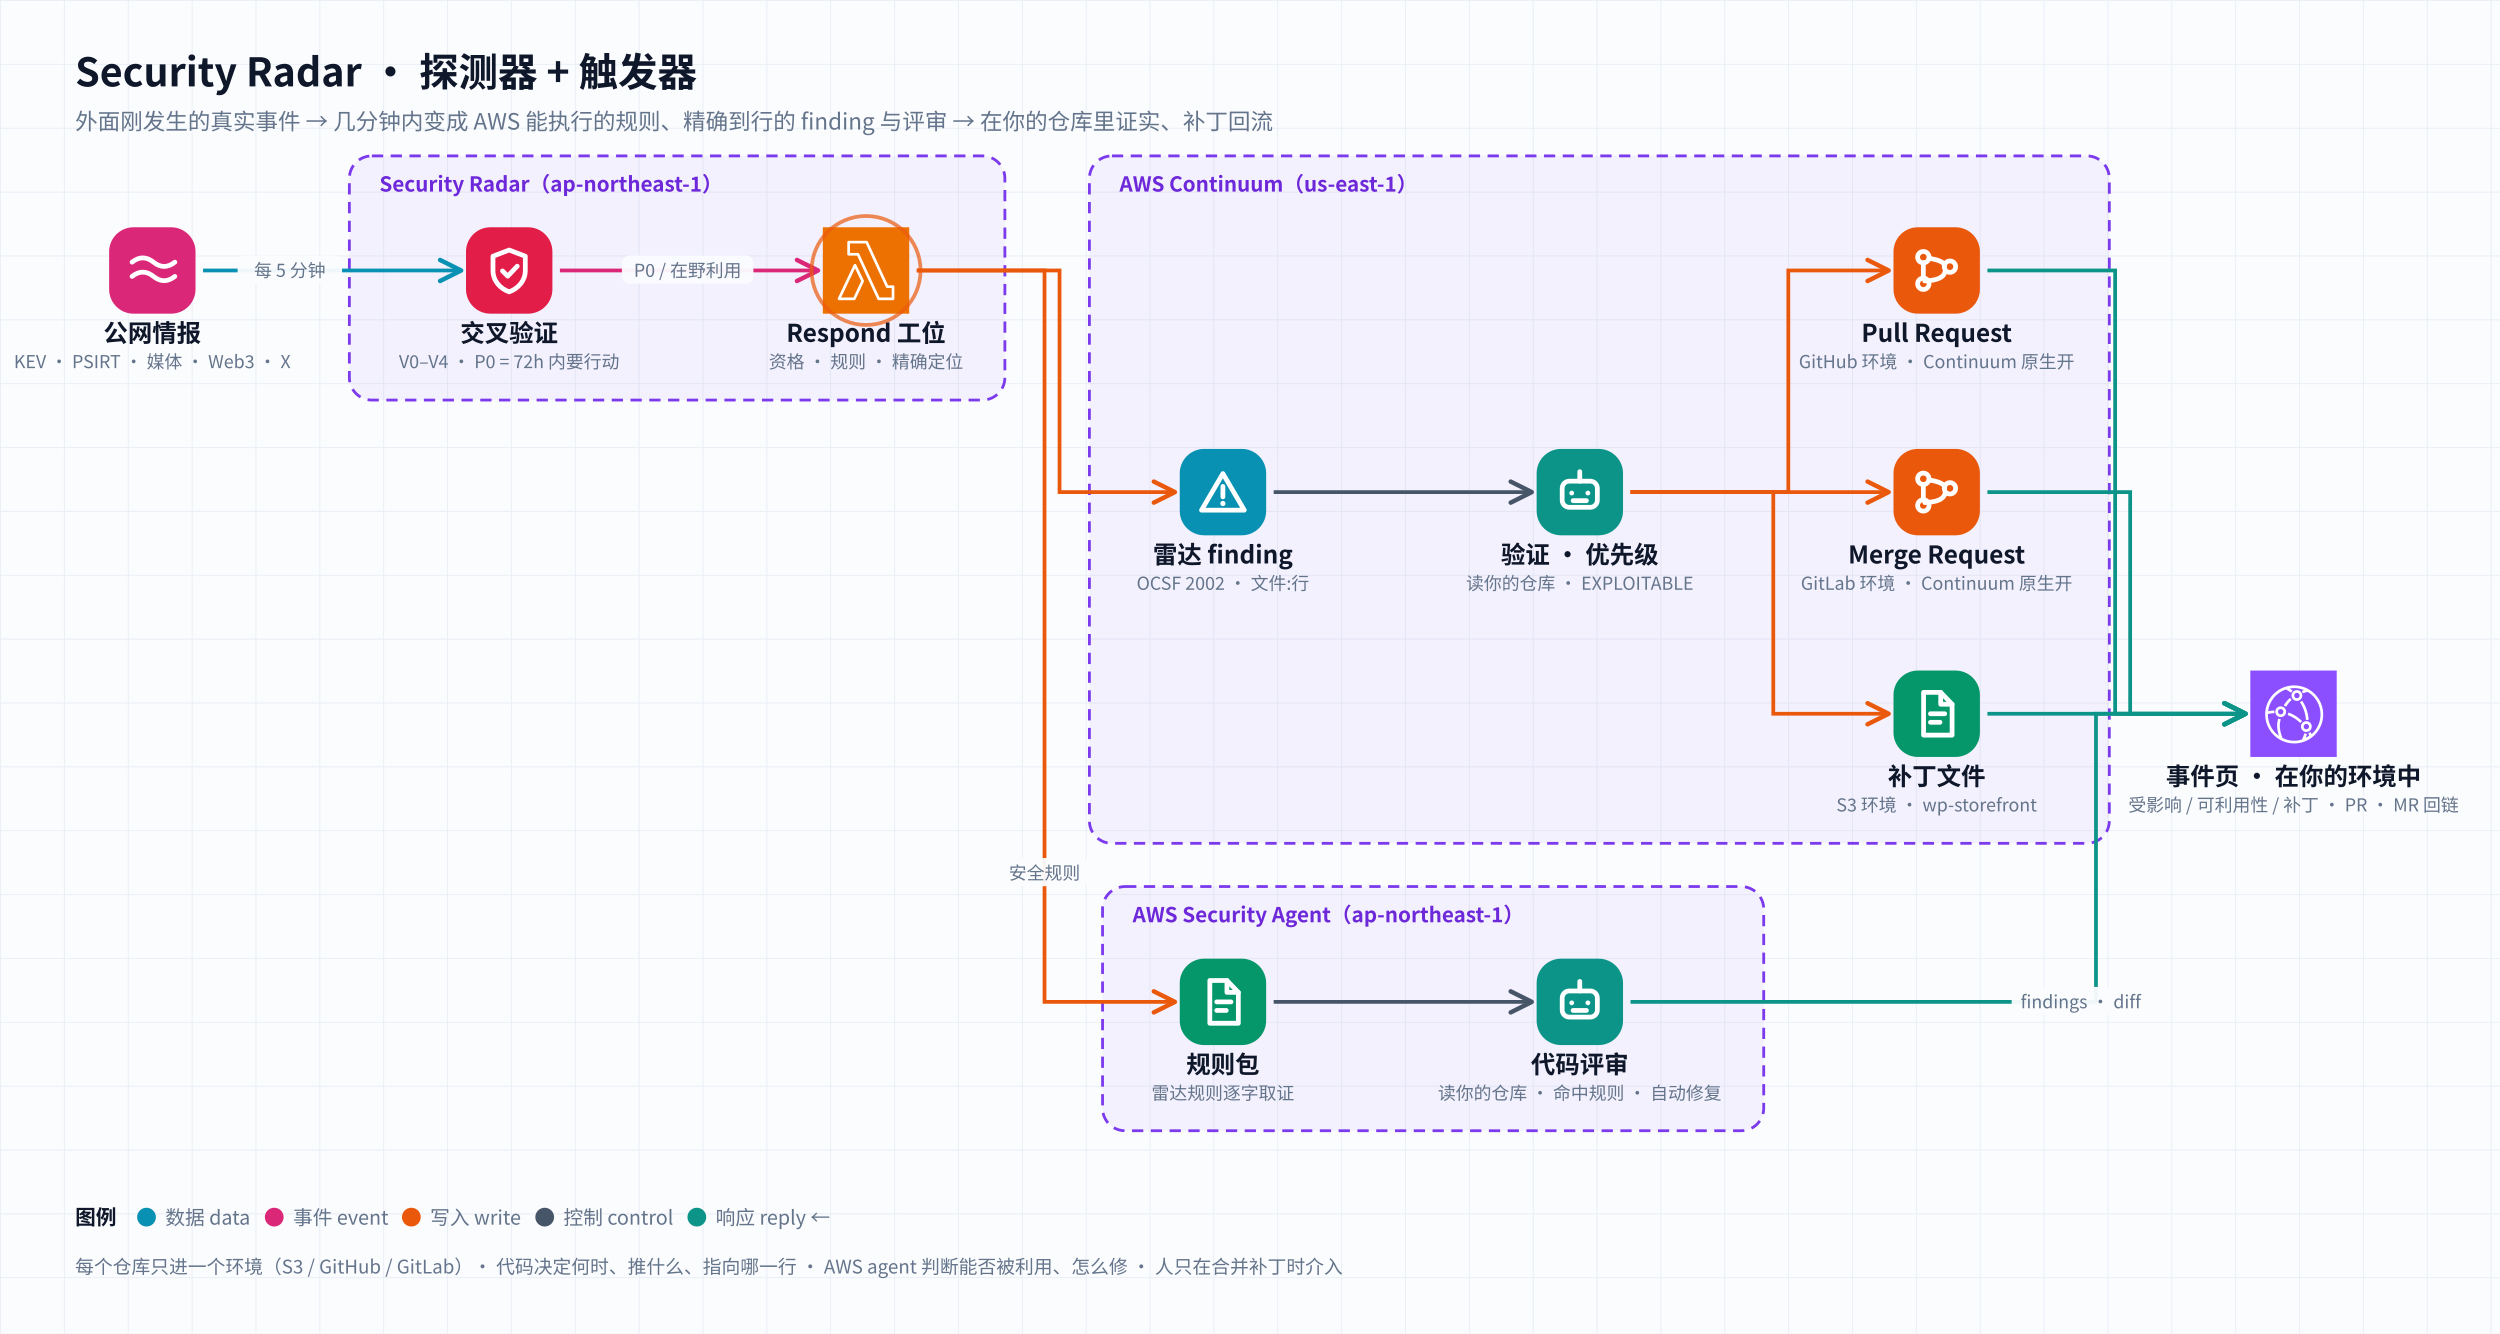
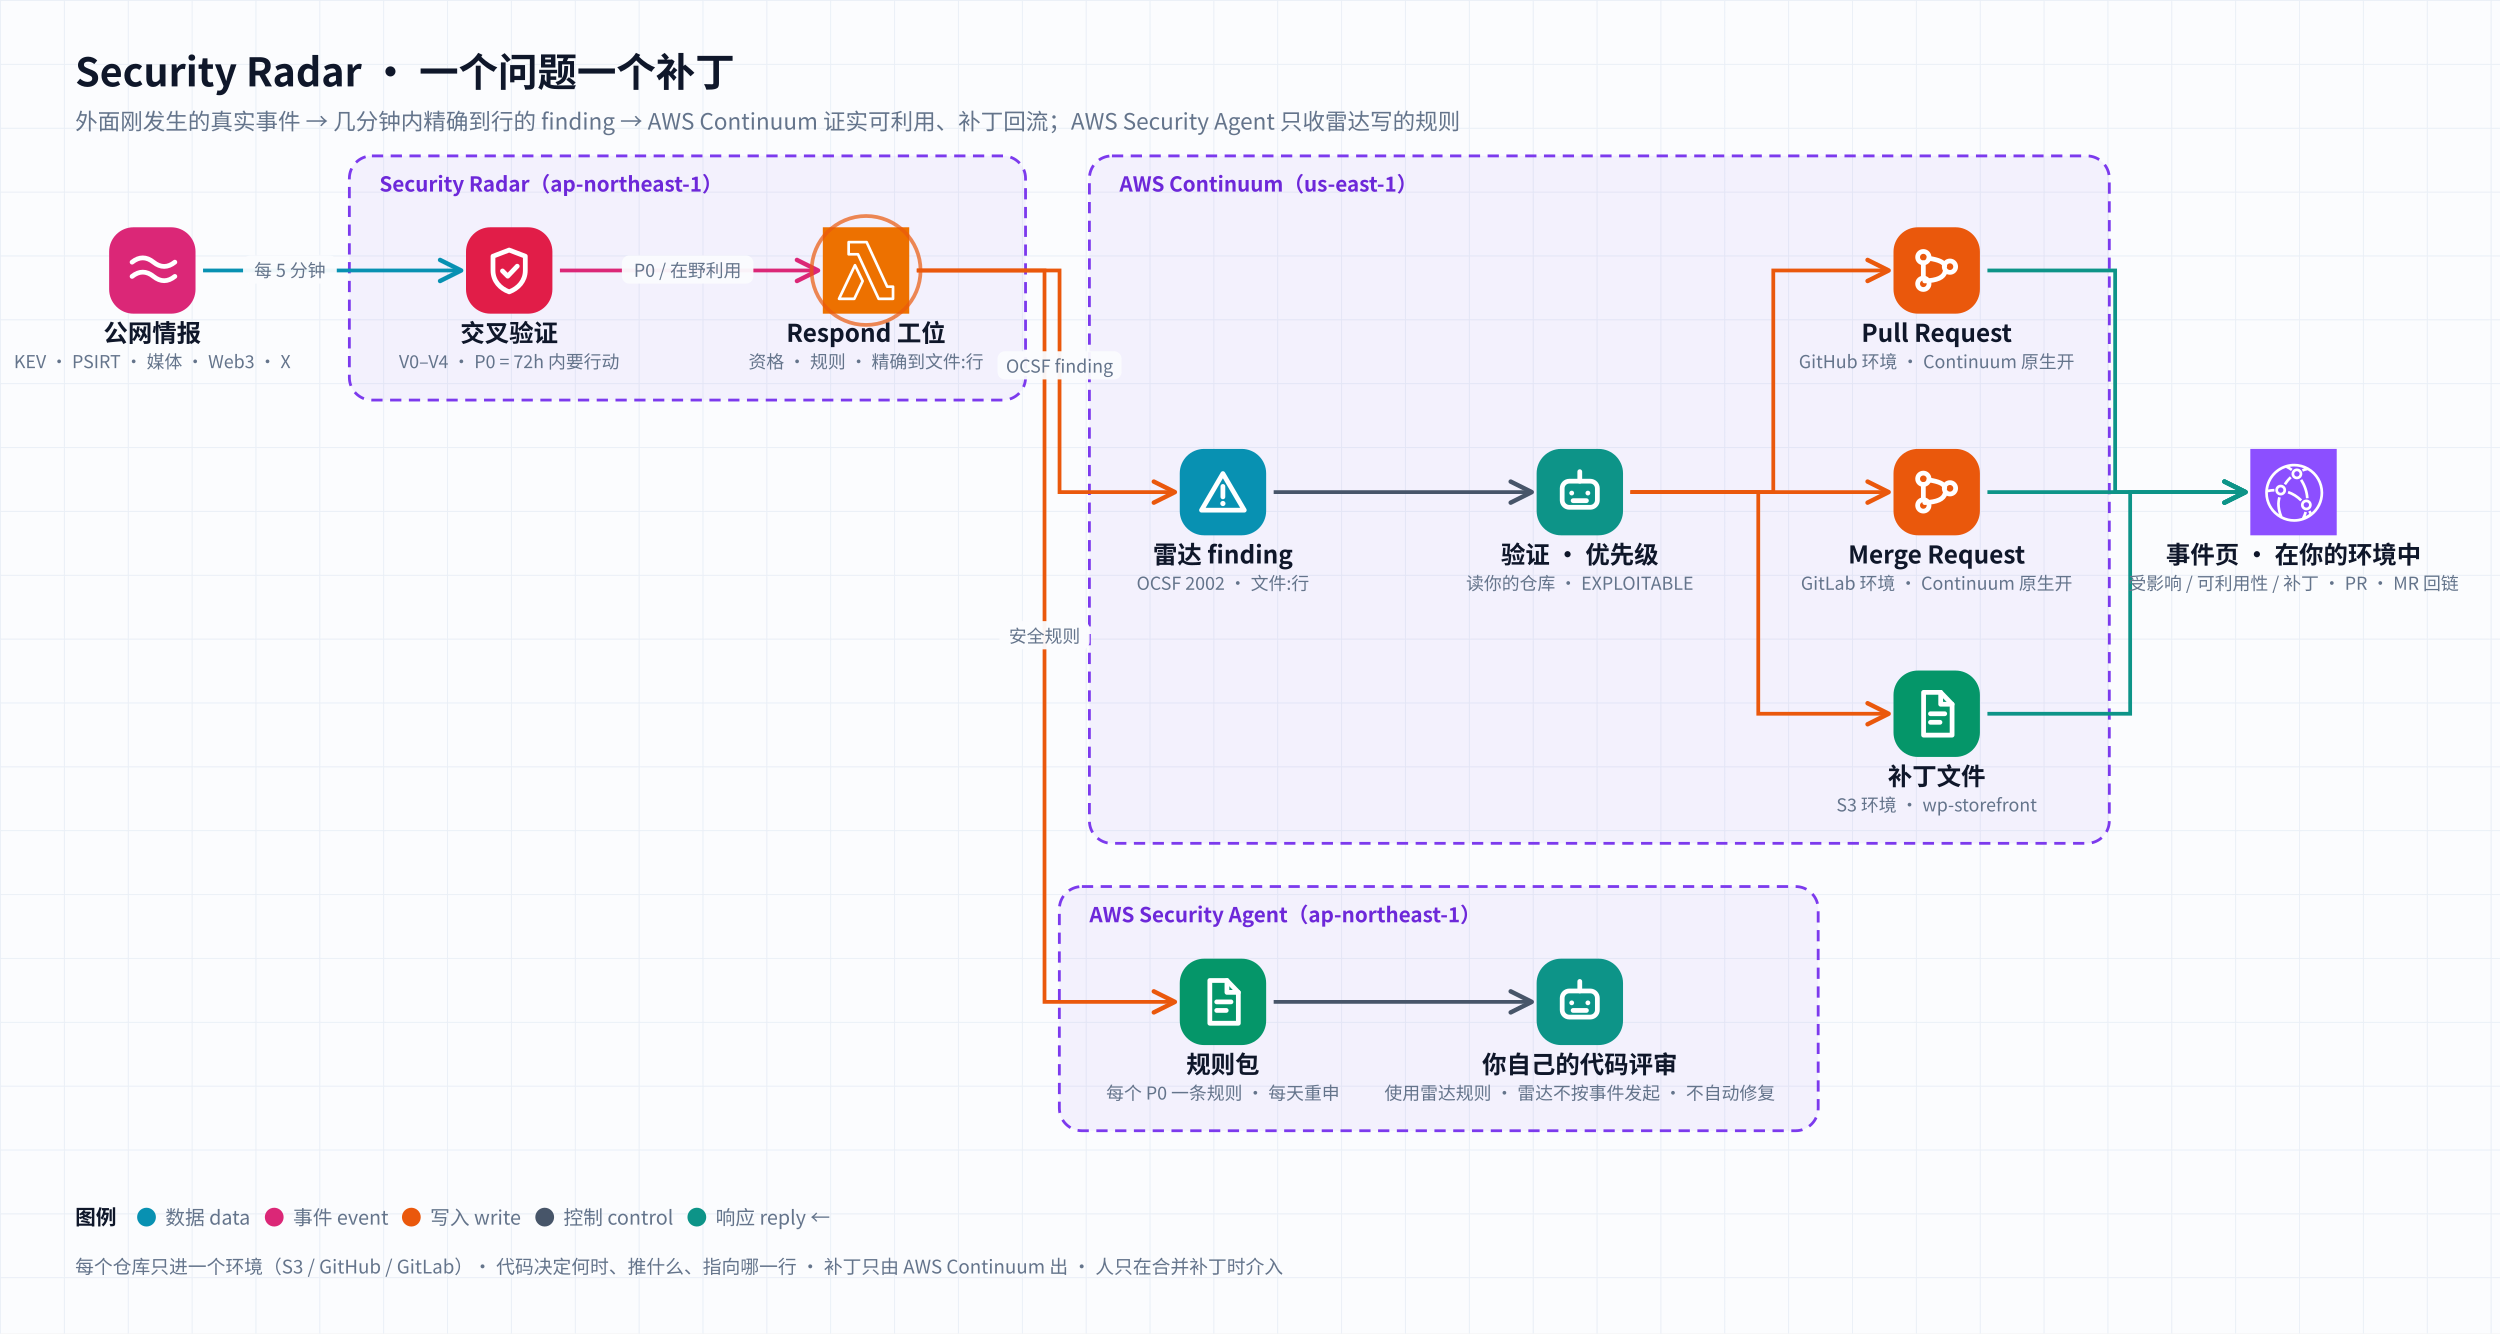
- <svg xmlns="http://www.w3.org/2000/svg" viewBox="0 0 1331 710" width="1331" height="710" font-family="-apple-system,BlinkMacSystemFont,'Segoe UI','PingFang SC','Hiragino Sans GB','Microsoft YaHei','Noto Sans CJK SC','Source Han Sans SC',Helvetica,Arial,sans-serif" role="img" aria-label="Security Radar · 探测器 + 触发器">
+ <svg xmlns="http://www.w3.org/2000/svg" viewBox="0 0 1331 710" width="1331" height="710" font-family="-apple-system,BlinkMacSystemFont,'Segoe UI','PingFang SC','Hiragino Sans GB','Microsoft YaHei','Noto Sans CJK SC','Source Han Sans SC',Helvetica,Arial,sans-serif" role="img" aria-label="Security Radar · 一个问题一个补丁">
  <defs>
    <pattern id="af-grid" width="34" height="34" patternUnits="userSpaceOnUse">
      <path d="M34 0 H0 V34" fill="none" stroke="#EAEFF6" stroke-width="1" />
    </pattern>
    <marker id="af-ah" viewBox="0 0 10 10" refX="8" refY="5" markerWidth="7" markerHeight="7" orient="auto-start-reverse">
      <path d="M1 1 L9 5 L1 9" fill="none" stroke="context-stroke" stroke-width="1.7" stroke-linecap="round" stroke-linejoin="round" />
    </marker>
    <filter id="af-sh" x="-20%" y="-20%" width="140%" height="140%">
      <feDropShadow dx="0" dy="2" stdDeviation="3.2" flood-color="#0B1B33" flood-opacity="0.10" />
    </filter>
    <style>@media (prefers-reduced-motion: no-preference){.flow{stroke-dasharray:6 6;animation:af-dash 0.8s linear infinite}.flow-slow{stroke-dasharray:4 8;animation:af-dash 1.6s linear infinite}.rv0{opacity:0;animation:af-in .5s ease-out 0.00s forwards}.rv1{opacity:0;animation:af-in .5s ease-out 0.10s forwards}.rv2{opacity:0;animation:af-in .5s ease-out 0.20s forwards}.rv3{opacity:0;animation:af-in .5s ease-out 0.30s forwards}.rv4{opacity:0;animation:af-in .5s ease-out 0.40s forwards}.rv5{opacity:0;animation:af-in .5s ease-out 0.50s forwards}.rv6{opacity:0;animation:af-in .5s ease-out 0.60s forwards}}@media (prefers-reduced-motion: reduce){  .rv0,.rv1,.rv2,.rv3,.rv4,.rv5,.rv6{opacity:1}}@keyframes af-dash{to{stroke-dashoffset:-12}}@keyframes af-in{to{opacity:1}}</style>
  </defs>
  <rect width="1331" height="710" fill="#FBFCFE" />
  <rect width="1331" height="710" fill="url(#af-grid)" />
-   <text x="40" y="46" font-size="21" font-weight="800" fill="#0F172A">Security Radar · 探测器 + 触发器</text>
-   <text x="40" y="69" font-size="12" fill="#64748B">外面刚发生的真实事件 → 几分钟内变成 AWS 能执行的规则、精确到行的 finding 与评审 → 在你的仓库里证实、补丁回流</text>
-   <rect x="186" y="83" width="349" height="130" rx="12" fill="rgba(124,58,237,0.055)" stroke="#7C3AED" stroke-width="1.5" stroke-dasharray="6 4" />
+   <text x="40" y="46" font-size="21" font-weight="800" fill="#0F172A">Security Radar · 一个问题一个补丁</text>
+   <text x="40" y="69" font-size="12" fill="#64748B">外面刚发生的真实事件 → 几分钟内精确到行的 finding → AWS Continuum 证实可利用、补丁回流；AWS Security Agent 只收雷达写的规则</text>
+   <rect x="186" y="83" width="360" height="130" rx="12" fill="rgba(124,58,237,0.055)" stroke="#7C3AED" stroke-width="1.5" stroke-dasharray="6 4" />
  <text x="202" y="102" font-size="11" font-weight="700" fill="#6D28D9">Security Radar（ap-northeast-1）</text>
-   <rect x="587" y="472" width="352" height="130" rx="12" fill="rgba(124,58,237,0.055)" stroke="#7C3AED" stroke-width="1.5" stroke-dasharray="6 4" />
-   <text x="603" y="491" font-size="11" font-weight="700" fill="#6D28D9">AWS Security Agent（ap-northeast-1）</text>
+   <rect x="564" y="472" width="404" height="130" rx="12" fill="rgba(124,58,237,0.055)" stroke="#7C3AED" stroke-width="1.5" stroke-dasharray="6 4" />
+   <text x="580" y="491" font-size="11" font-weight="700" fill="#6D28D9">AWS Security Agent（ap-northeast-1）</text>
  <rect x="580" y="83" width="543" height="366" rx="12" fill="rgba(124,58,237,0.055)" stroke="#7C3AED" stroke-width="1.5" stroke-dasharray="6 4" />
  <text x="596" y="102" font-size="11" font-weight="700" fill="#6D28D9">AWS Continuum（us-east-1）</text>
  <path class="flow" d="M 108.1 144.0 L 244.1 144.0" fill="none" stroke="#0891B2" stroke-width="2" marker-end="url(#af-ah)" />
  <path class="flow" d="M 298.1 144.0 L 434.1 144.0" fill="none" stroke="#DB2777" stroke-width="2" marker-end="url(#af-ah)" />
  <path class="flow" d="M 488.1 144.0 L 556.1 144.0 L 556.1 533.4 L 624.1 533.4" fill="none" stroke="#EA580C" stroke-width="2" marker-end="url(#af-ah)" />
  <path class="flow" d="M 488.1 144.0 L 564.1 144.0 L 564.1 262.0 L 624.1 262.0" fill="none" stroke="#EA580C" stroke-width="2" marker-end="url(#af-ah)" />
  <path class="flow" d="M 678.1 533.4 L 814.1 533.4" fill="none" stroke="#475569" stroke-width="2" marker-end="url(#af-ah)" />
  <path class="flow" d="M 678.1 262.0 L 814.1 262.0" fill="none" stroke="#475569" stroke-width="2" marker-end="url(#af-ah)" />
-   <path class="flow" d="M 868.1 533.4 L 1115.9 533.4 L 1115.9 380.0 L 1194.1 380.0" fill="none" stroke="#0D9488" stroke-width="2" marker-end="url(#af-ah)" />
-   <path class="flow" d="M 868.1 262.0 L 944.1 262.0 L 944.1 380.0 L 1004.1 380.0" fill="none" stroke="#EA580C" stroke-width="2" marker-end="url(#af-ah)" />
-   <path class="flow" d="M 868.1 262.0 L 952.1 262.0 L 952.1 144.0 L 1004.1 144.0" fill="none" stroke="#EA580C" stroke-width="2" marker-end="url(#af-ah)" />
+   <path class="flow" d="M 868.1 262.0 L 936.1 262.0 L 936.1 380.0 L 1004.1 380.0" fill="none" stroke="#EA580C" stroke-width="2" marker-end="url(#af-ah)" />
+   <path class="flow" d="M 868.1 262.0 L 944.1 262.0 L 944.1 144.0 L 1004.1 144.0" fill="none" stroke="#EA580C" stroke-width="2" marker-end="url(#af-ah)" />
  <path class="flow" d="M 868.1 262.0 L 1004.1 262.0" fill="none" stroke="#EA580C" stroke-width="2" marker-end="url(#af-ah)" />
-   <path class="flow" d="M 1058.1 144.0 L 1126.1 144.0 L 1126.1 380.0 L 1194.1 380.0" fill="none" stroke="#0D9488" stroke-width="2" marker-end="url(#af-ah)" />
-   <path class="flow" d="M 1058.1 380.0 L 1194.1 380.0" fill="none" stroke="#0D9488" stroke-width="2" marker-end="url(#af-ah)" />
-   <path class="flow" d="M 1058.1 262.0 L 1134.1 262.0 L 1134.1 380.0 L 1194.1 380.0" fill="none" stroke="#0D9488" stroke-width="2" marker-end="url(#af-ah)" />
-   <rect x="126.5" y="136.0" width="55.6" height="15" rx="4" fill="#FBFCFE" opacity="0.95" />
+   <path class="flow" d="M 1058.1 144.0 L 1126.1 144.0 L 1126.1 262.0 L 1194.1 262.0" fill="none" stroke="#0D9488" stroke-width="2" marker-end="url(#af-ah)" />
+   <path class="flow" d="M 1058.1 380.0 L 1134.1 380.0 L 1134.1 262.0 L 1194.1 262.0" fill="none" stroke="#0D9488" stroke-width="2" marker-end="url(#af-ah)" />
+   <path class="flow" d="M 1058.1 262.0 L 1194.1 262.0" fill="none" stroke="#0D9488" stroke-width="2" marker-end="url(#af-ah)" />
+   <rect x="129.4" y="136.0" width="49.9" height="15" rx="4" fill="#FBFCFE" opacity="0.95" />
  <text x="154.3" y="147.4" text-anchor="middle" font-size="9.5" fill="#64748B">每 5 分钟</text>
  <rect x="331.1" y="136.0" width="70.0" height="15" rx="4" fill="#FBFCFE" opacity="0.95" />
  <text x="366.1" y="147.4" text-anchor="middle" font-size="9.5" fill="#64748B">P0 / 在野利用</text>
-   <rect x="532.1" y="456.8" width="48.0" height="15" rx="4" fill="#FBFCFE" opacity="0.95" />
-   <text x="556.1" y="468.2" text-anchor="middle" font-size="9.5" fill="#64748B">安全规则</text>
-   <rect x="1071.0" y="525.4" width="73.7" height="15" rx="4" fill="#FBFCFE" opacity="0.95" />
-   <text x="1107.8" y="536.8" text-anchor="middle" font-size="9.5" fill="#64748B">findings · diff</text>
+   <rect x="532.1" y="330.7" width="48.0" height="15" rx="4" fill="#FBFCFE" opacity="0.95" />
+   <text x="556.1" y="342.1" text-anchor="middle" font-size="9.5" fill="#64748B">安全规则</text>
+   <rect x="531.1" y="187.0" width="66.0" height="15" rx="4" fill="#FBFCFE" opacity="0.95" />
+   <text x="564.1" y="198.4" text-anchor="middle" font-size="9.5" fill="#64748B">OCSF finding</text>
  <circle r="4.0" fill="#0891B2" opacity="0.95" visibility="hidden">
    <set attributeName="visibility" to="visible" begin="0.00s" />
    <animateMotion dur="1.8s" begin="0.00s" repeatCount="indefinite" path="M 108.1 144.0 L 244.1 144.0" />
  </circle>
  <circle r="4.0" fill="#DB2777" opacity="0.95" visibility="hidden">
    <set attributeName="visibility" to="visible" begin="0.00s" />
    <animateMotion dur="1.8s" begin="0.00s" repeatCount="indefinite" path="M 298.1 144.0 L 434.1 144.0" />
  </circle>
  <circle r="4.0" fill="#EA580C" opacity="0.95" visibility="hidden">
    <set attributeName="visibility" to="visible" begin="0.00s" />
    <animateMotion dur="1.8s" begin="0.00s" repeatCount="indefinite" path="M 488.1 144.0 L 556.1 144.0 L 556.1 533.4 L 624.1 533.4" />
  </circle>
  <circle r="4.0" fill="#475569" opacity="0.95" visibility="hidden">
    <set attributeName="visibility" to="visible" begin="0.00s" />
    <animateMotion dur="1.8s" begin="0.00s" repeatCount="indefinite" path="M 678.1 533.4 L 814.1 533.4" />
  </circle>
  <g class="rv0">
    <rect x="58.1" y="121.0" width="46.0" height="46.0" rx="13" fill="#DB2777" />
    <g transform="translate(65.89,128.82) scale(1.265)" color="#FFFFFF">
      <path d="M3.5 8.5c3-2.4 6-2.4 9 0s6 2.4 9 0M3.5 14.5c3-2.4 6-2.4 9 0s6 2.4 9 0" fill="none" stroke="currentColor" stroke-width="2" stroke-linecap="round" stroke-linejoin="round" />
    </g>
    <text x="81.07" y="182.0" text-anchor="middle" font-size="13" font-weight="700" fill="#0F172A">公网情报</text>
    <text x="81.07" y="196.0" text-anchor="middle" font-size="9.5" fill="#64748B">KEV · PSIRT · 媒体 · Web3 · X</text>
  </g>
  <g class="rv1">
    <rect x="248.1" y="121.0" width="46.0" height="46.0" rx="13" fill="#E11D48" />
    <g transform="translate(255.89,128.82) scale(1.265)" color="#FFFFFF">
      <path d="M12 3.4 5.2 6v6c0 4.4 3 7.6 6.8 9 3.8-1.4 6.8-4.6 6.8-9V6Z" fill="none" stroke="currentColor" stroke-width="2" stroke-linecap="round" stroke-linejoin="round" />
      <path d="M9.2 12.2l2.2 2.2 4-4.2" fill="none" stroke="currentColor" stroke-width="2" stroke-linecap="round" stroke-linejoin="round" />
    </g>
    <text x="271.07" y="182.0" text-anchor="middle" font-size="13" font-weight="700" fill="#0F172A">交叉验证</text>
    <text x="271.07" y="196.0" text-anchor="middle" font-size="9.5" fill="#64748B">V0–V4 · P0 = 72h 内要行动</text>
  </g>
  <g class="rv2">
    <g transform="translate(438.07,121.00) scale(0.7188)">
      <g id="lambda__Icon-Architecture/48/Arch_AWS-Lambda_48" stroke="none" stroke-width="1" fill="none" fill-rule="evenodd">
        <g id="lambda__Icon-Architecture-BG/48/Compute" fill="#ED7100">
          <rect id="lambda__Rectangle" x="0" y="0" width="64" height="64" />
        </g>
        <path d="M22.679,52 L13.574,52 L23.838,30.41 L28.4,39.861 L22.679,52 Z M24.727,27.667 C24.561,27.321 24.212,27.103 23.831,27.103 L23.828,27.103 C23.445,27.104 23.097,27.325 22.932,27.672 L11.097,52.569 C10.95,52.879 10.971,53.243 11.154,53.534 C11.335,53.824 11.654,54 11.996,54 L23.31,54 C23.695,54 24.045,53.777 24.21,53.428 L30.404,40.284 C30.533,40.01 30.532,39.692 30.399,39.42 L24.727,27.667 Z M51.008,52 L41.986,52 L26.955,19.578 C26.791,19.226 26.439,19 26.052,19 L20.128,19 L20.135,12 L31.815,12 L46.775,44.42 C46.938,44.774 47.291,45 47.679,45 L51.008,45 L51.008,52 Z M52.004,43 L48.314,43 L33.354,10.58 C33.191,10.226 32.838,10 32.451,10 L19.14,10 C18.591,10 18.145,10.447 18.144,10.999 L18.136,19.999 C18.136,20.265 18.241,20.519 18.427,20.707 C18.614,20.895 18.867,21 19.131,21 L25.417,21 L40.448,53.422 C40.611,53.774 40.963,54 41.35,54 L52.004,54 C52.555,54 53,53.552 53,53 L53,44 C53,43.448 52.555,43 52.004,43 L52.004,43 Z" id="lambda__AWS-Lambda_Icon_48_Squid" fill="#FFFFFF" />
      </g>
    </g>
    <text x="461.07" y="182.0" text-anchor="middle" font-size="13" font-weight="700" fill="#0F172A">Respond 工位</text>
-     <text x="461.07" y="196.0" text-anchor="middle" font-size="9.5" fill="#64748B">资格 · 规则 · 精确定位</text>
+     <text x="461.07" y="196.0" text-anchor="middle" font-size="9.5" fill="#64748B">资格 · 规则 · 精确到文件:行</text>
  </g>
  <g class="rv3">
    <rect x="628.1" y="510.4" width="46.0" height="46.0" rx="13" fill="#059669" />
    <g transform="translate(635.89,518.22) scale(1.265)" color="#FFFFFF">
      <path d="M6.5 3h7.2L18.5 8v13H6.5Z" fill="none" stroke="currentColor" stroke-width="2" stroke-linecap="round" stroke-linejoin="round" />
      <path d="M13.7 3v5h4.8M9.4 12h6M9.4 15.6h4" fill="none" stroke="currentColor" stroke-width="2" stroke-linecap="round" stroke-linejoin="round" />
    </g>
    <text x="651.07" y="571.4" text-anchor="middle" font-size="13" font-weight="700" fill="#0F172A">规则包</text>
-     <text x="651.07" y="585.4" text-anchor="middle" font-size="9.5" fill="#64748B">雷达规则逐字取证</text>
+     <text x="651.07" y="585.4" text-anchor="middle" font-size="9.5" fill="#64748B">每个 P0 一条规则 · 每天重申</text>
  </g>
  <g class="rv4">
    <rect x="818.1" y="510.4" width="46.0" height="46.0" rx="13" fill="#0D9488" />
    <g transform="translate(825.89,518.22) scale(1.265)" color="#FFFFFF">
      <rect x="4.6" y="7.4" width="14.8" height="11" rx="3" fill="none" stroke="currentColor" stroke-width="2" stroke-linecap="round" stroke-linejoin="round" />
      <path d="M12 3.4v4M8.6 12.4h.02M15.4 12.4h.02" fill="none" stroke="currentColor" stroke-width="2" stroke-linecap="round" stroke-linejoin="round" />
      <path d="M9.2 15.6h5.6" fill="none" stroke="currentColor" stroke-width="2" stroke-linecap="round" stroke-linejoin="round" />
    </g>
-     <text x="841.07" y="571.4" text-anchor="middle" font-size="13" font-weight="700" fill="#0F172A">代码评审</text>
-     <text x="841.07" y="585.4" text-anchor="middle" font-size="9.5" fill="#64748B">读你的仓库 · 命中规则 · 自动修复</text>
+     <text x="841.07" y="571.4" text-anchor="middle" font-size="13" font-weight="700" fill="#0F172A">你自己的代码评审</text>
+     <text x="841.07" y="585.4" text-anchor="middle" font-size="9.5" fill="#64748B">使用雷达规则 · 雷达不按事件发起 · 不自动修复</text>
  </g>
  <g class="rv3">
    <rect x="628.1" y="239.0" width="46.0" height="46.0" rx="13" fill="#0891B2" />
    <g transform="translate(635.89,246.82) scale(1.265)" color="#FFFFFF">
      <path d="M12 4.2 21 19.6H3Z" fill="none" stroke="currentColor" stroke-width="2" stroke-linecap="round" stroke-linejoin="round" />
      <path d="M12 9.6v4.4" fill="none" stroke="currentColor" stroke-width="2" stroke-linecap="round" stroke-linejoin="round" />
      <circle cx="12" cy="16.8" r="1.1" fill="currentColor" />
    </g>
    <text x="651.07" y="300.0" text-anchor="middle" font-size="13" font-weight="700" fill="#0F172A">雷达 finding</text>
    <text x="651.07" y="314.0" text-anchor="middle" font-size="9.5" fill="#64748B">OCSF 2002 · 文件:行</text>
  </g>
  <g class="rv4">
    <rect x="818.1" y="239.0" width="46.0" height="46.0" rx="13" fill="#0D9488" />
    <g transform="translate(825.89,246.82) scale(1.265)" color="#FFFFFF">
      <rect x="4.6" y="7.4" width="14.8" height="11" rx="3" fill="none" stroke="currentColor" stroke-width="2" stroke-linecap="round" stroke-linejoin="round" />
      <path d="M12 3.4v4M8.6 12.4h.02M15.4 12.4h.02" fill="none" stroke="currentColor" stroke-width="2" stroke-linecap="round" stroke-linejoin="round" />
      <path d="M9.2 15.6h5.6" fill="none" stroke="currentColor" stroke-width="2" stroke-linecap="round" stroke-linejoin="round" />
    </g>
    <text x="841.07" y="300.0" text-anchor="middle" font-size="13" font-weight="700" fill="#0F172A">验证 · 优先级</text>
    <text x="841.07" y="314.0" text-anchor="middle" font-size="9.5" fill="#64748B">读你的仓库 · EXPLOITABLE</text>
  </g>
  <g class="rv5">
    <rect x="1008.1" y="357.0" width="46.0" height="46.0" rx="13" fill="#059669" />
    <g transform="translate(1015.89,364.82) scale(1.265)" color="#FFFFFF">
      <path d="M6.5 3h7.2L18.5 8v13H6.5Z" fill="none" stroke="currentColor" stroke-width="2" stroke-linecap="round" stroke-linejoin="round" />
      <path d="M13.7 3v5h4.8M9.4 12h6M9.4 15.6h4" fill="none" stroke="currentColor" stroke-width="2" stroke-linecap="round" stroke-linejoin="round" />
    </g>
    <text x="1031.07" y="418.0" text-anchor="middle" font-size="13" font-weight="700" fill="#0F172A">补丁文件</text>
    <text x="1031.07" y="432.0" text-anchor="middle" font-size="9.5" fill="#64748B">S3 环境 · wp-storefront</text>
  </g>
  <g class="rv5">
    <rect x="1008.1" y="121.0" width="46.0" height="46.0" rx="13" fill="#EA580C" />
    <g transform="translate(1015.89,128.82) scale(1.265)" color="#FFFFFF">
      <circle cx="6.4" cy="6.4" r="2.4" fill="none" stroke="currentColor" stroke-width="2" stroke-linecap="round" stroke-linejoin="round" />
      <circle cx="6.4" cy="17.6" r="2.4" fill="none" stroke="currentColor" stroke-width="2" stroke-linecap="round" stroke-linejoin="round" />
      <circle cx="17.6" cy="10.4" r="2.4" fill="none" stroke="currentColor" stroke-width="2" stroke-linecap="round" stroke-linejoin="round" />
      <path d="M6.4 8.8v6.4M8.8 6.9c4 .6 6.4 1.6 6.6 3.2M15.6 12.4c-.6 2.6-3.4 3.8-8.6 4" fill="none" stroke="currentColor" stroke-width="2" stroke-linecap="round" stroke-linejoin="round" />
    </g>
    <text x="1031.07" y="182.0" text-anchor="middle" font-size="13" font-weight="700" fill="#0F172A">Pull Request</text>
    <text x="1031.07" y="196.0" text-anchor="middle" font-size="9.5" fill="#64748B">GitHub 环境 · Continuum 原生开</text>
  </g>
  <g class="rv5">
    <rect x="1008.1" y="239.0" width="46.0" height="46.0" rx="13" fill="#EA580C" />
    <g transform="translate(1015.89,246.82) scale(1.265)" color="#FFFFFF">
      <circle cx="6.4" cy="6.4" r="2.4" fill="none" stroke="currentColor" stroke-width="2" stroke-linecap="round" stroke-linejoin="round" />
      <circle cx="6.4" cy="17.6" r="2.4" fill="none" stroke="currentColor" stroke-width="2" stroke-linecap="round" stroke-linejoin="round" />
      <circle cx="17.6" cy="10.4" r="2.4" fill="none" stroke="currentColor" stroke-width="2" stroke-linecap="round" stroke-linejoin="round" />
      <path d="M6.4 8.8v6.4M8.8 6.9c4 .6 6.4 1.6 6.6 3.2M15.6 12.4c-.6 2.6-3.4 3.8-8.6 4" fill="none" stroke="currentColor" stroke-width="2" stroke-linecap="round" stroke-linejoin="round" />
    </g>
    <text x="1031.07" y="300.0" text-anchor="middle" font-size="13" font-weight="700" fill="#0F172A">Merge Request</text>
    <text x="1031.07" y="314.0" text-anchor="middle" font-size="9.5" fill="#64748B">GitLab 环境 · Continuum 原生开</text>
  </g>
  <g class="rv6">
-     <g transform="translate(1198.07,357.00) scale(0.7188)">
+     <g transform="translate(1198.07,239.00) scale(0.7188)">
      <g id="cloudfront__Icon-Architecture/48/Arch_Amazon-CloudFront_48" stroke="none" stroke-width="1" fill="none" fill-rule="evenodd">
        <g id="cloudfront__Icon-Architecture-BG/48/Networking-Content-Delivery" fill="#8C4FFF">
          <rect id="cloudfront__Rectangle" x="0" y="0" width="64" height="64" />
        </g>
        <path d="M41.5,43.5 C40.397,43.5 39.5,42.603 39.5,41.5 C39.5,40.397 40.397,39.5 41.5,39.5 C42.603,39.5 43.5,40.397 43.5,41.5 C43.5,42.603 42.603,43.5 41.5,43.5 L41.5,43.5 Z M41.5,37.5 C39.294,37.5 37.5,39.294 37.5,41.5 C37.5,43.706 39.294,45.5 41.5,45.5 C43.706,45.5 45.5,43.706 45.5,41.5 C45.5,39.294 43.706,37.5 41.5,37.5 L41.5,37.5 Z M22.5,32.5 C21.397,32.5 20.5,31.603 20.5,30.5 C20.5,29.397 21.397,28.5 22.5,28.5 C23.603,28.5 24.5,29.397 24.5,30.5 C24.5,31.603 23.603,32.5 22.5,32.5 L22.5,32.5 Z M22.5,26.5 C20.294,26.5 18.5,28.294 18.5,30.5 C18.5,32.706 20.294,34.5 22.5,34.5 C24.706,34.5 26.5,32.706 26.5,30.5 C26.5,28.294 24.706,26.5 22.5,26.5 L22.5,26.5 Z M45.389,47.124 C45.168,46.607 44.936,46.094 44.685,45.591 L42.896,46.486 C43.17,47.035 43.42,47.599 43.656,48.165 C42.82,48.762 41.943,49.288 41.028,49.74 C41.384,48.865 41.694,47.975 41.974,47.012 L40.054,46.454 C39.564,48.134 38.985,49.581 38.184,51.133 C36.357,51.698 34.452,52 32.5,52 C29.465,52 26.567,51.314 23.871,49.976 C22.503,46.615 21.838,43.534 21.838,40.559 C21.838,39.267 22.063,38.196 22.322,36.956 C22.386,36.652 22.45,36.343 22.514,36.024 L20.551,35.638 C20.49,35.949 20.427,36.25 20.365,36.545 C20.094,37.838 19.838,39.06 19.838,40.559 C19.838,43.074 20.274,45.644 21.154,48.354 C16.072,44.724 13,38.854 13,32.5 C13,32.389 13.01,32.273 13.012,32.161 C14.642,31.799 16.123,31.614 17.854,31.571 L17.804,29.572 C16.169,29.612 14.694,29.779 13.163,30.084 C14.081,22.683 19.212,16.394 26.323,14.019 C27.873,14.818 29.02,15.524 30.135,16.37 L31.344,14.776 C30.646,14.248 29.934,13.771 29.146,13.299 C30.244,13.108 31.363,13 32.5,13 C35.032,13 37.532,13.494 39.849,14.439 C39.342,14.593 38.82,14.763 38.243,14.971 L38.923,16.852 C40.316,16.349 41.408,16.04 42.571,15.821 C48.399,19.341 52,25.667 52,32.5 C52,38.156 49.605,43.416 45.389,47.124 L45.389,47.124 Z M43.008,13.749 C39.826,11.95 36.192,11 32.5,11 C30.392,11 28.324,11.301 26.357,11.895 C17.723,14.464 11.568,22.23 11.045,31.196 C11.01,31.625 11,32.062 11,32.5 C11,40.444 15.352,47.707 22.354,51.455 C25.459,53.12 28.968,54 32.5,54 C34.892,54 37.229,53.61 39.437,52.843 C41.684,52.086 43.773,50.963 45.646,49.507 C50.955,45.399 54,39.2 54,32.5 C54,24.732 49.787,17.546 43.008,13.749 L43.008,13.749 Z M38.384,37.411 L37.003,38.858 C34.022,36.015 31.047,34.146 27.637,32.975 L28.287,31.083 C31.979,32.351 35.188,34.362 38.384,37.411 L38.384,37.411 Z M38.444,22.364 C41.282,26.692 42.88,31.444 43.193,36.488 L41.197,36.612 C40.905,31.919 39.417,27.495 36.772,23.46 L38.444,22.364 Z M26.451,26.797 L24.773,25.708 C26.316,23.332 27.639,21.758 29.336,20.278 L30.65,21.786 C29.103,23.135 27.886,24.587 26.451,26.797 L26.451,26.797 Z M34.5,16.5 C35.603,16.5 36.5,17.397 36.5,18.5 C36.5,19.603 35.603,20.5 34.5,20.5 C33.397,20.5 32.5,19.603 32.5,18.5 C32.5,17.397 33.397,16.5 34.5,16.5 L34.5,16.5 Z M34.5,22.5 C36.706,22.5 38.5,20.706 38.5,18.5 C38.5,16.294 36.706,14.5 34.5,14.5 C32.294,14.5 30.5,16.294 30.5,18.5 C30.5,20.706 32.294,22.5 34.5,22.5 L34.5,22.5 Z" id="cloudfront__Amazon-CloudFront_Icon_48_Squid" fill="#FFFFFF" />
      </g>
    </g>
-     <text x="1221.07" y="418.0" text-anchor="middle" font-size="13" font-weight="700" fill="#0F172A">事件页 · 在你的环境中</text>
-     <text x="1221.07" y="432.0" text-anchor="middle" font-size="9.5" fill="#64748B">受影响 / 可利用性 / 补丁 · PR · MR 回链</text>
+     <text x="1221.07" y="300.0" text-anchor="middle" font-size="13" font-weight="700" fill="#0F172A">事件页 · 在你的环境中</text>
+     <text x="1221.07" y="314.0" text-anchor="middle" font-size="9.5" fill="#64748B">受影响 / 可利用性 / 补丁 · PR · MR 回链</text>
  </g>
  <circle cx="461.1" cy="144.0" r="29.0" fill="none" stroke="#EA580C" stroke-width="2" opacity="0.7">
    <animate attributeName="r" values="29.0;42.0" dur="1.9s" repeatCount="indefinite" />
    <animate attributeName="opacity" values="0.65;0" dur="1.9s" repeatCount="indefinite" />
  </circle>
  <text x="40" y="652" font-size="11" font-weight="700" fill="#0F172A">图例</text>
  <circle cx="78" cy="648" r="5" fill="#0891B2" />
  <text x="88" y="652" font-size="10.5" fill="#64748B">数据 data</text>
  <circle cx="146" cy="648" r="5" fill="#DB2777" />
  <text x="156" y="652" font-size="10.5" fill="#64748B">事件 event</text>
  <circle cx="219" cy="648" r="5" fill="#EA580C" />
  <text x="229" y="652" font-size="10.5" fill="#64748B">写入 write</text>
  <circle cx="290" cy="648" r="5" fill="#475569" />
  <text x="300" y="652" font-size="10.5" fill="#64748B">控制 control</text>
  <circle cx="371" cy="648" r="5" fill="#0D9488" />
  <text x="381" y="652" font-size="10.5" fill="#64748B">响应 reply ←</text>
-   <text x="40" y="678" font-size="10" fill="#64748B">每个仓库只进一个环境（S3 / GitHub / GitLab）· 代码决定何时、推什么、指向哪一行 · AWS agent 判断能否被利用、怎么修 · 人只在合并补丁时介入</text>
+   <text x="40" y="678" font-size="10" fill="#64748B">每个仓库只进一个环境（S3 / GitHub / GitLab）· 代码决定何时、推什么、指向哪一行 · 补丁只由 AWS Continuum 出 · 人只在合并补丁时介入</text>
</svg>
